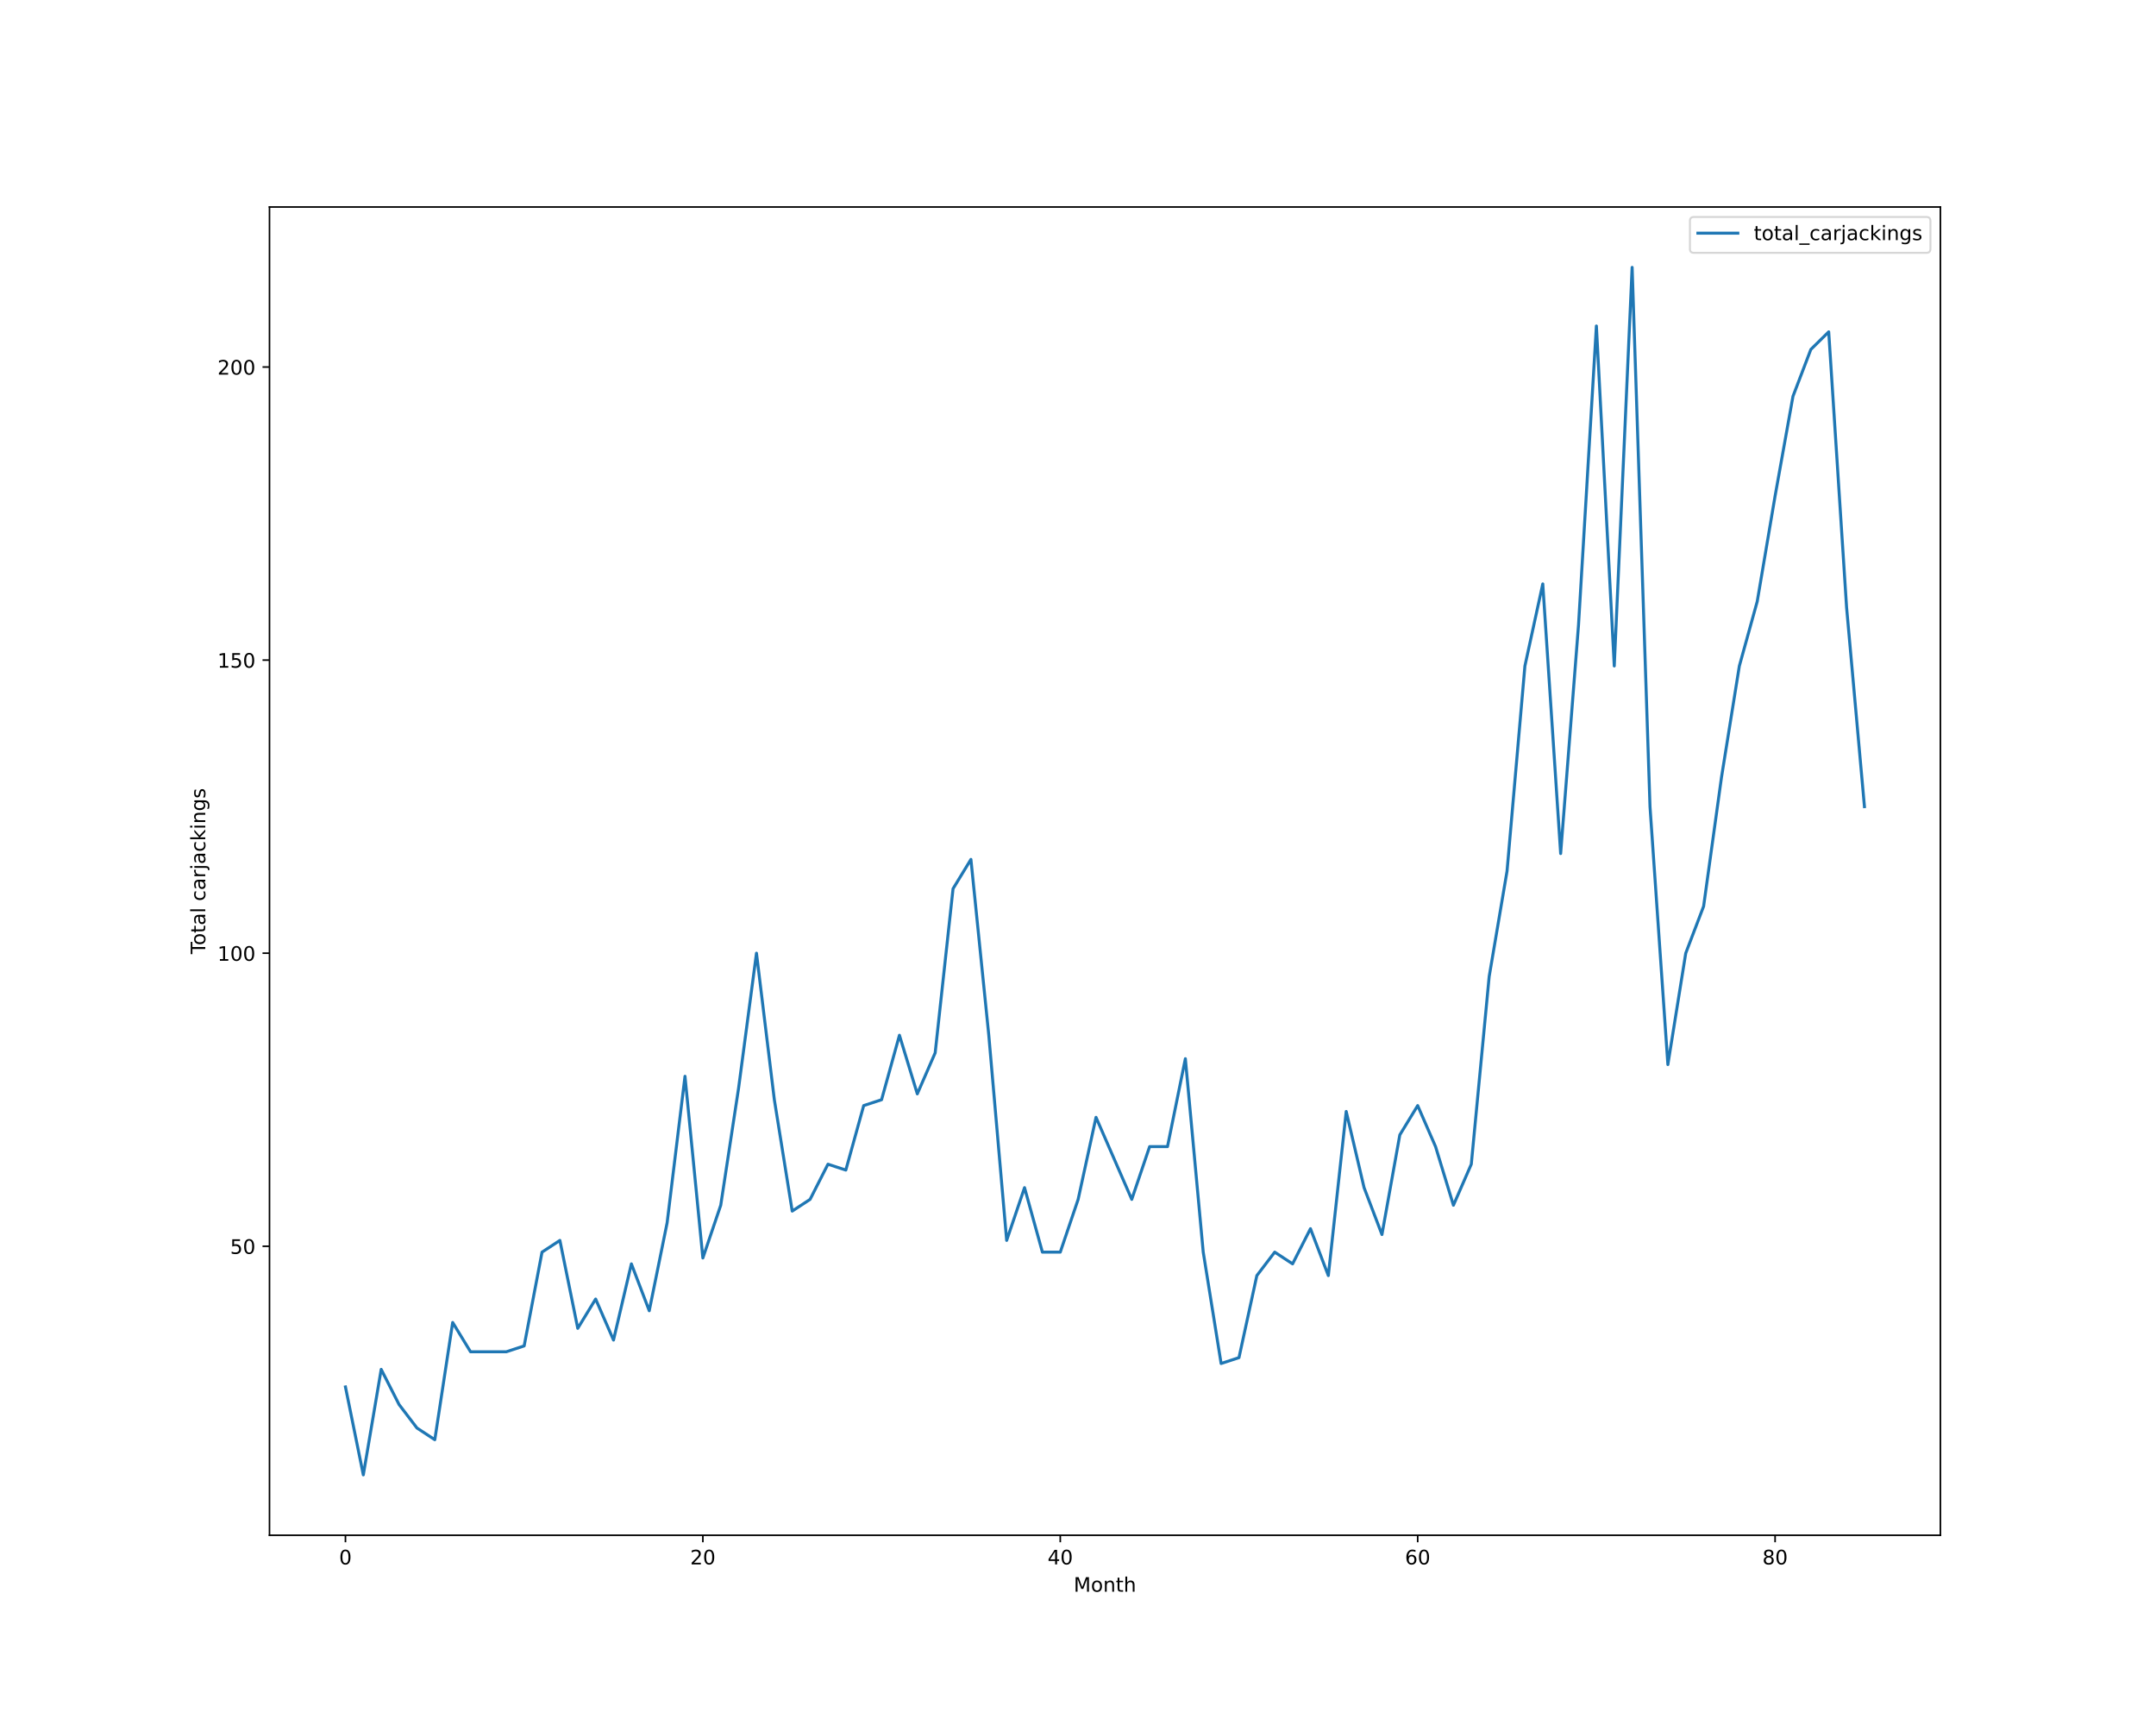
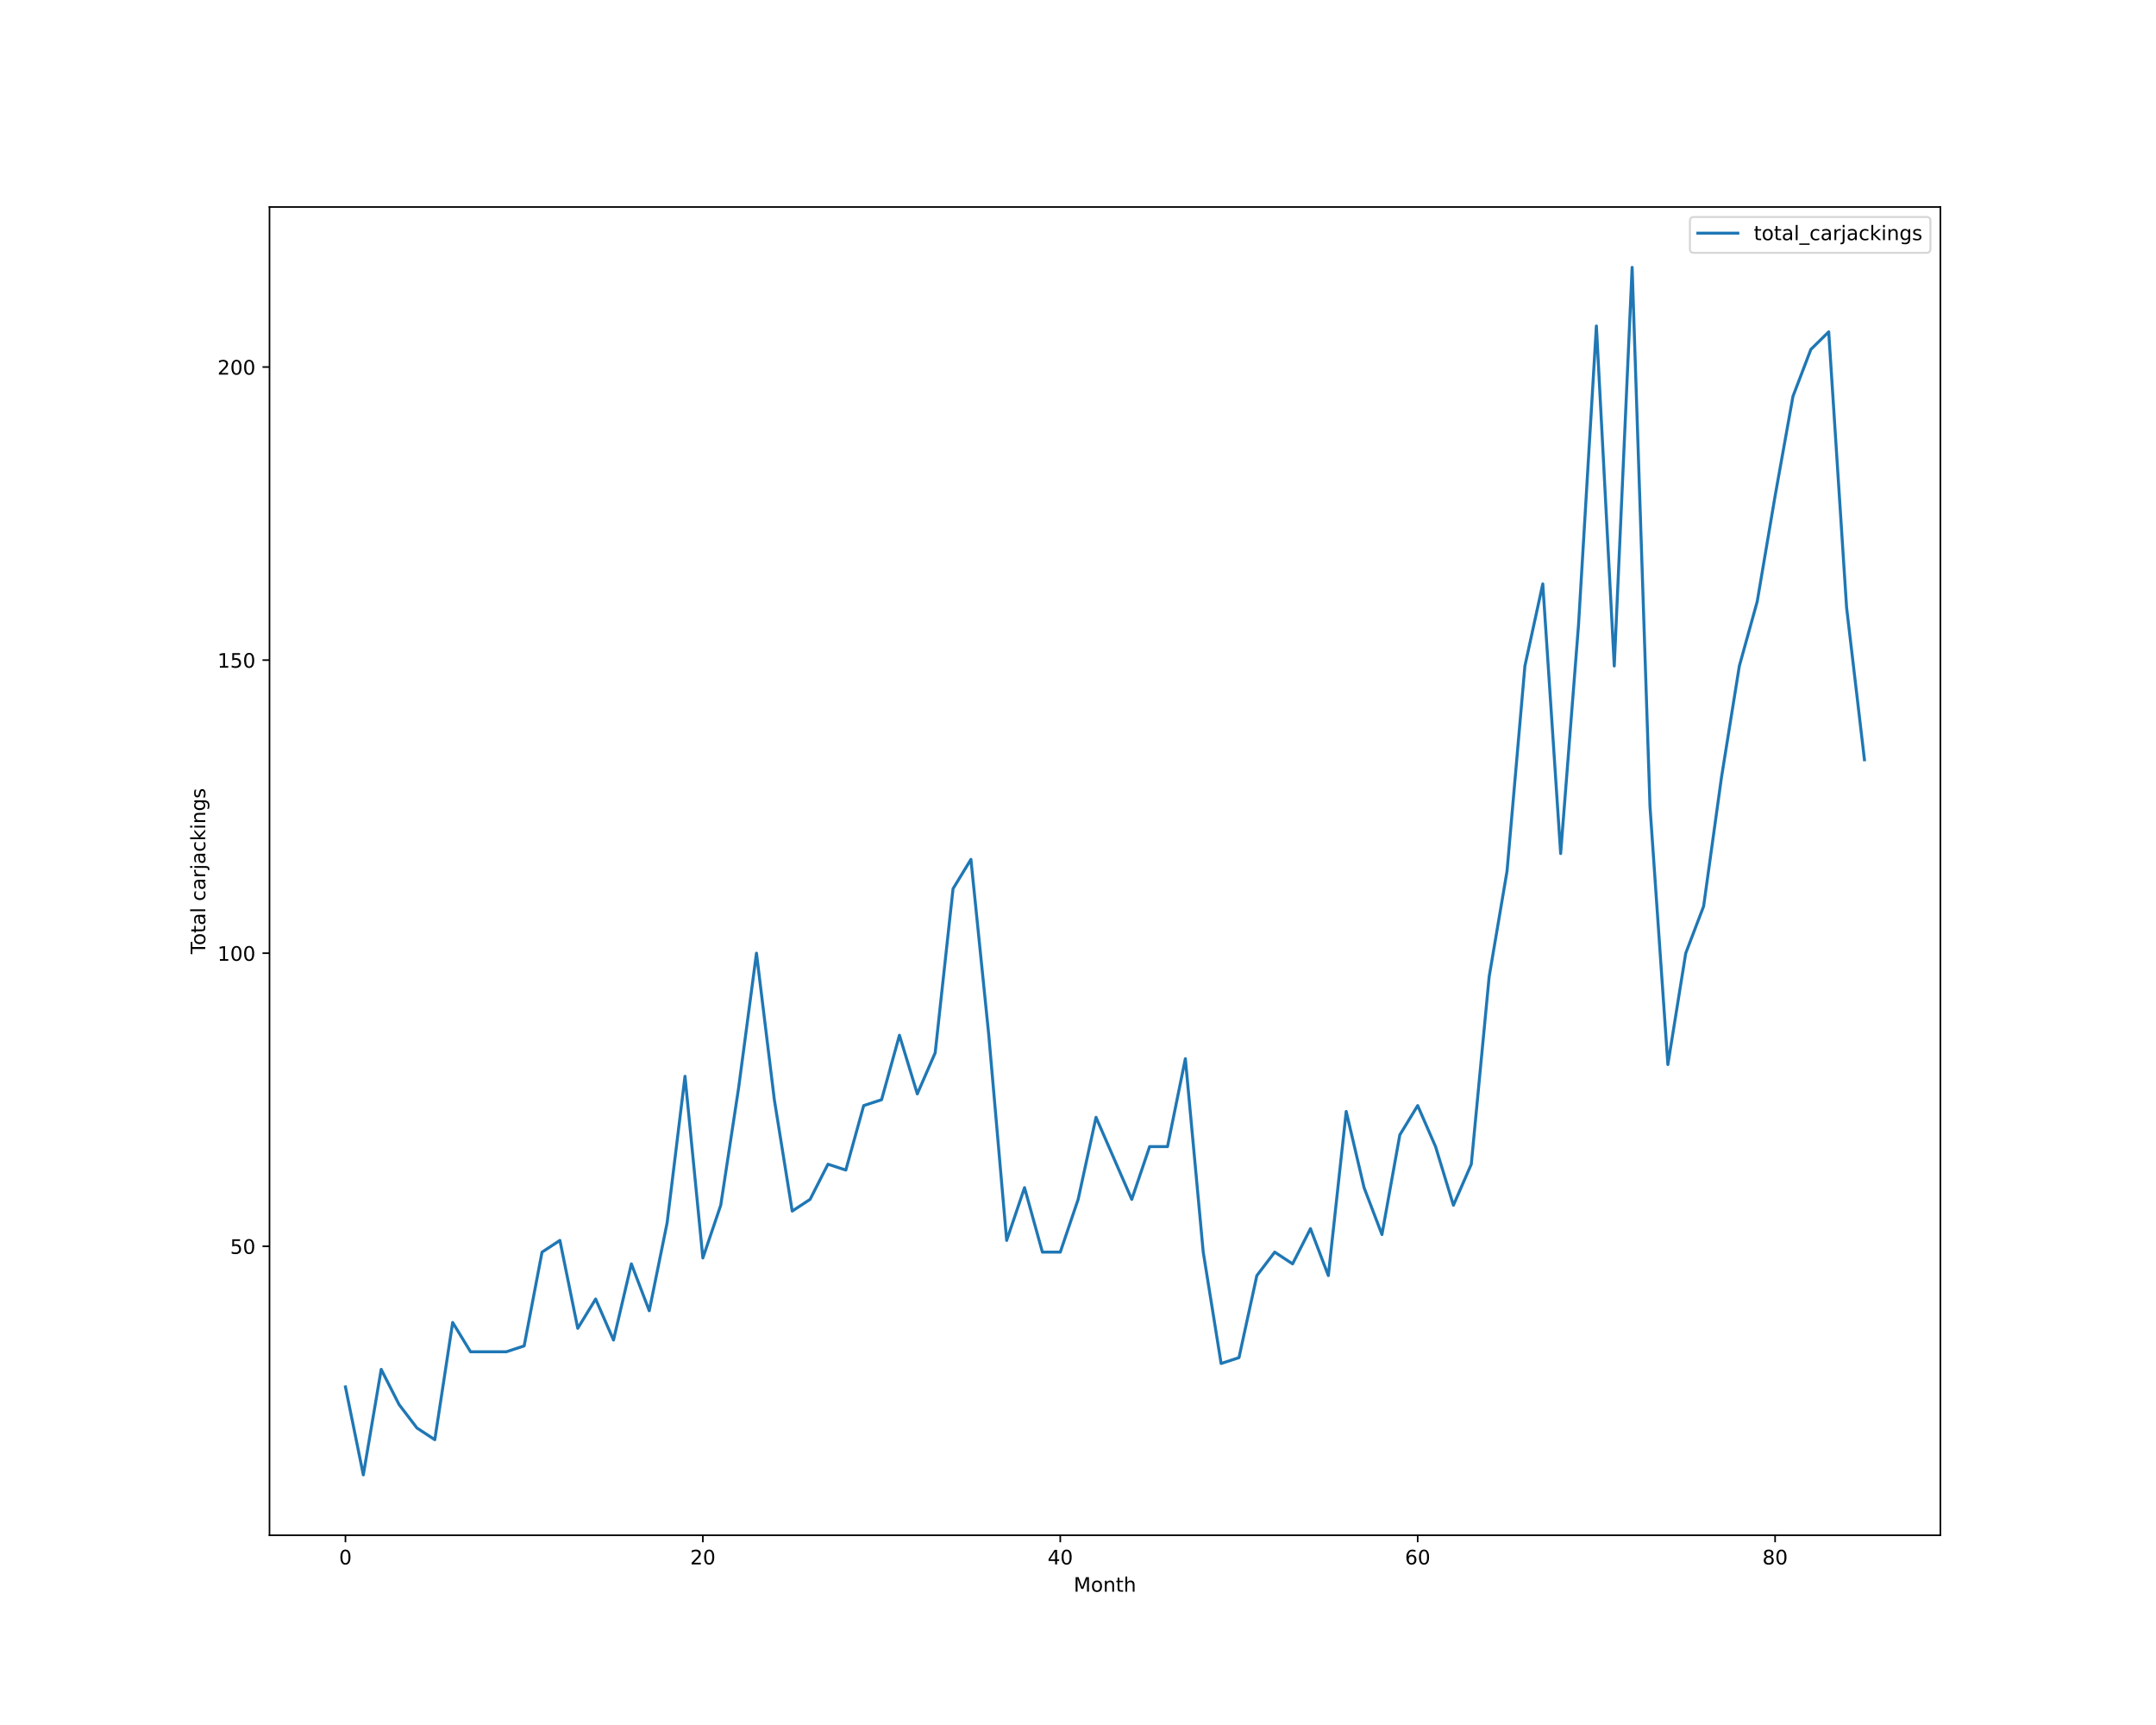
<svg xmlns="http://www.w3.org/2000/svg" xmlns:xlink="http://www.w3.org/1999/xlink" height="864pt" version="1.1" viewBox="0 0 1080 864" width="1080pt">
  <defs>
    <style type="text/css">*{stroke-linecap:butt;stroke-linejoin:round;}</style>
  </defs>
  <g id="figure_1">
    <g id="patch_1">
      <path d="M 0 864  L 1080 864  L 1080 0  L 0 0  z " style="fill:#ffffff;" />
    </g>
    <g id="axes_1">
      <g id="patch_2">
        <path d="M 135 768.96  L 972 768.96  L 972 103.68  L 135 103.68  z " style="fill:#ffffff;" />
      </g>
      <g id="matplotlib.axis_1">
        <g id="xtick_1">
          <g id="line2d_1">
            <defs>
-               <path d="M 0 0  L 0 3.5  " id="mc5c4f9f02e" style="stroke:#000000;stroke-width:0.8;" />
-             </defs>
-             <g>
-               <use style="stroke:#000000;stroke-width:0.8;" x="173.045" xlink:href="#mc5c4f9f02e" y="768.96" />
+               <path d="M 0 0  L 0 3.5  " id="mb32cae0426" style="stroke:#000000;stroke-width:0.8;" />
+             </defs>
+             <g>
+               <use style="stroke:#000000;stroke-width:0.8;" x="173.045" xlink:href="#mb32cae0426" y="768.96" />
            </g>
          </g>
          <g id="text_1">
            <g transform="translate(169.8642 783.5584)scale(0.1 -0.1)">
              <defs>
                <path d="M 2034 4250  Q 1547 4250 1301 3770  Q 1056 3291 1056 2328  Q 1056 1369 1301 889  Q 1547 409 2034 409  Q 2525 409 2770 889  Q 3016 1369 3016 2328  Q 3016 3291 2770 3770  Q 2525 4250 2034 4250  z M 2034 4750  Q 2819 4750 3233 4129  Q 3647 3509 3647 2328  Q 3647 1150 3233 529  Q 2819 -91 2034 -91  Q 1250 -91 836 529  Q 422 1150 422 2328  Q 422 3509 836 4129  Q 1250 4750 2034 4750  z " id="DejaVuSans-30" transform="scale(0.015625)" />
              </defs>
              <use xlink:href="#DejaVuSans-30" />
            </g>
          </g>
        </g>
        <g id="xtick_2">
          <g id="line2d_2">
            <g>
-               <use style="stroke:#000000;stroke-width:0.8;" x="352.083" xlink:href="#mc5c4f9f02e" y="768.96" />
+               <use style="stroke:#000000;stroke-width:0.8;" x="352.083" xlink:href="#mb32cae0426" y="768.96" />
            </g>
          </g>
          <g id="text_2">
            <g transform="translate(345.7204 783.5584)scale(0.1 -0.1)">
              <defs>
                <path d="M 1228 531  L 3431 531  L 3431 0  L 469 0  L 469 531  Q 828 903 1448 1529  Q 2069 2156 2228 2338  Q 2531 2678 2651 2914  Q 2772 3150 2772 3378  Q 2772 3750 2511 3984  Q 2250 4219 1831 4219  Q 1534 4219 1204 4116  Q 875 4013 500 3803  L 500 4441  Q 881 4594 1212 4672  Q 1544 4750 1819 4750  Q 2544 4750 2975 4387  Q 3406 4025 3406 3419  Q 3406 3131 3298 2873  Q 3191 2616 2906 2266  Q 2828 2175 2409 1742  Q 1991 1309 1228 531  z " id="DejaVuSans-32" transform="scale(0.015625)" />
              </defs>
              <use xlink:href="#DejaVuSans-32" />
              <use x="63.623" xlink:href="#DejaVuSans-30" />
            </g>
          </g>
        </g>
        <g id="xtick_3">
          <g id="line2d_3">
            <g>
-               <use style="stroke:#000000;stroke-width:0.8;" x="531.12" xlink:href="#mc5c4f9f02e" y="768.96" />
+               <use style="stroke:#000000;stroke-width:0.8;" x="531.12" xlink:href="#mb32cae0426" y="768.96" />
            </g>
          </g>
          <g id="text_3">
            <g transform="translate(524.7578 783.5584)scale(0.1 -0.1)">
              <defs>
                <path d="M 2419 4116  L 825 1625  L 2419 1625  L 2419 4116  z M 2253 4666  L 3047 4666  L 3047 1625  L 3713 1625  L 3713 1100  L 3047 1100  L 3047 0  L 2419 0  L 2419 1100  L 313 1100  L 313 1709  L 2253 4666  z " id="DejaVuSans-34" transform="scale(0.015625)" />
              </defs>
              <use xlink:href="#DejaVuSans-34" />
              <use x="63.623" xlink:href="#DejaVuSans-30" />
            </g>
          </g>
        </g>
        <g id="xtick_4">
          <g id="line2d_4">
            <g>
-               <use style="stroke:#000000;stroke-width:0.8;" x="710.158" xlink:href="#mc5c4f9f02e" y="768.96" />
+               <use style="stroke:#000000;stroke-width:0.8;" x="710.158" xlink:href="#mb32cae0426" y="768.96" />
            </g>
          </g>
          <g id="text_4">
            <g transform="translate(703.7953 783.5584)scale(0.1 -0.1)">
              <defs>
                <path d="M 2113 2584  Q 1688 2584 1439 2293  Q 1191 2003 1191 1497  Q 1191 994 1439 701  Q 1688 409 2113 409  Q 2538 409 2786 701  Q 3034 994 3034 1497  Q 3034 2003 2786 2293  Q 2538 2584 2113 2584  z M 3366 4563  L 3366 3988  Q 3128 4100 2886 4159  Q 2644 4219 2406 4219  Q 1781 4219 1451 3797  Q 1122 3375 1075 2522  Q 1259 2794 1537 2939  Q 1816 3084 2150 3084  Q 2853 3084 3261 2657  Q 3669 2231 3669 1497  Q 3669 778 3244 343  Q 2819 -91 2113 -91  Q 1303 -91 875 529  Q 447 1150 447 2328  Q 447 3434 972 4092  Q 1497 4750 2381 4750  Q 2619 4750 2861 4703  Q 3103 4656 3366 4563  z " id="DejaVuSans-36" transform="scale(0.015625)" />
              </defs>
              <use xlink:href="#DejaVuSans-36" />
              <use x="63.623" xlink:href="#DejaVuSans-30" />
            </g>
          </g>
        </g>
        <g id="xtick_5">
          <g id="line2d_5">
            <g>
-               <use style="stroke:#000000;stroke-width:0.8;" x="889.195" xlink:href="#mc5c4f9f02e" y="768.96" />
+               <use style="stroke:#000000;stroke-width:0.8;" x="889.195" xlink:href="#mb32cae0426" y="768.96" />
            </g>
          </g>
          <g id="text_5">
            <g transform="translate(882.8327 783.5584)scale(0.1 -0.1)">
              <defs>
                <path d="M 2034 2216  Q 1584 2216 1326 1975  Q 1069 1734 1069 1313  Q 1069 891 1326 650  Q 1584 409 2034 409  Q 2484 409 2743 651  Q 3003 894 3003 1313  Q 3003 1734 2745 1975  Q 2488 2216 2034 2216  z M 1403 2484  Q 997 2584 770 2862  Q 544 3141 544 3541  Q 544 4100 942 4425  Q 1341 4750 2034 4750  Q 2731 4750 3128 4425  Q 3525 4100 3525 3541  Q 3525 3141 3298 2862  Q 3072 2584 2669 2484  Q 3125 2378 3379 2068  Q 3634 1759 3634 1313  Q 3634 634 3220 271  Q 2806 -91 2034 -91  Q 1263 -91 848 271  Q 434 634 434 1313  Q 434 1759 690 2068  Q 947 2378 1403 2484  z M 1172 3481  Q 1172 3119 1398 2916  Q 1625 2713 2034 2713  Q 2441 2713 2670 2916  Q 2900 3119 2900 3481  Q 2900 3844 2670 4047  Q 2441 4250 2034 4250  Q 1625 4250 1398 4047  Q 1172 3844 1172 3481  z " id="DejaVuSans-38" transform="scale(0.015625)" />
              </defs>
              <use xlink:href="#DejaVuSans-38" />
              <use x="63.623" xlink:href="#DejaVuSans-30" />
            </g>
          </g>
        </g>
        <g id="text_6">
          <g transform="translate(537.8289 797.2366)scale(0.1 -0.1)">
            <defs>
              <path d="M 628 4666  L 1569 4666  L 2759 1491  L 3956 4666  L 4897 4666  L 4897 0  L 4281 0  L 4281 4097  L 3078 897  L 2444 897  L 1241 4097  L 1241 0  L 628 0  L 628 4666  z " id="DejaVuSans-4d" transform="scale(0.015625)" />
              <path d="M 1959 3097  Q 1497 3097 1228 2736  Q 959 2375 959 1747  Q 959 1119 1226 758  Q 1494 397 1959 397  Q 2419 397 2687 759  Q 2956 1122 2956 1747  Q 2956 2369 2687 2733  Q 2419 3097 1959 3097  z M 1959 3584  Q 2709 3584 3137 3096  Q 3566 2609 3566 1747  Q 3566 888 3137 398  Q 2709 -91 1959 -91  Q 1206 -91 779 398  Q 353 888 353 1747  Q 353 2609 779 3096  Q 1206 3584 1959 3584  z " id="DejaVuSans-6f" transform="scale(0.015625)" />
              <path d="M 3513 2113  L 3513 0  L 2938 0  L 2938 2094  Q 2938 2591 2744 2837  Q 2550 3084 2163 3084  Q 1697 3084 1428 2787  Q 1159 2491 1159 1978  L 1159 0  L 581 0  L 581 3500  L 1159 3500  L 1159 2956  Q 1366 3272 1645 3428  Q 1925 3584 2291 3584  Q 2894 3584 3203 3211  Q 3513 2838 3513 2113  z " id="DejaVuSans-6e" transform="scale(0.015625)" />
              <path d="M 1172 4494  L 1172 3500  L 2356 3500  L 2356 3053  L 1172 3053  L 1172 1153  Q 1172 725 1289 603  Q 1406 481 1766 481  L 2356 481  L 2356 0  L 1766 0  Q 1100 0 847 248  Q 594 497 594 1153  L 594 3053  L 172 3053  L 172 3500  L 594 3500  L 594 4494  L 1172 4494  z " id="DejaVuSans-74" transform="scale(0.015625)" />
              <path d="M 3513 2113  L 3513 0  L 2938 0  L 2938 2094  Q 2938 2591 2744 2837  Q 2550 3084 2163 3084  Q 1697 3084 1428 2787  Q 1159 2491 1159 1978  L 1159 0  L 581 0  L 581 4863  L 1159 4863  L 1159 2956  Q 1366 3272 1645 3428  Q 1925 3584 2291 3584  Q 2894 3584 3203 3211  Q 3513 2838 3513 2113  z " id="DejaVuSans-68" transform="scale(0.015625)" />
            </defs>
            <use xlink:href="#DejaVuSans-4d" />
            <use x="86.279" xlink:href="#DejaVuSans-6f" />
            <use x="147.461" xlink:href="#DejaVuSans-6e" />
            <use x="210.84" xlink:href="#DejaVuSans-74" />
            <use x="250.049" xlink:href="#DejaVuSans-68" />
          </g>
        </g>
      </g>
      <g id="matplotlib.axis_2">
        <g id="ytick_1">
          <g id="line2d_6">
            <defs>
-               <path d="M 0 0  L -3.5 0  " id="m1bb7b1eef6" style="stroke:#000000;stroke-width:0.8;" />
-             </defs>
-             <g>
-               <use style="stroke:#000000;stroke-width:0.8;" x="135" xlink:href="#m1bb7b1eef6" y="624.219" />
+               <path d="M 0 0  L -3.5 0  " id="m4873a88bd0" style="stroke:#000000;stroke-width:0.8;" />
+             </defs>
+             <g>
+               <use style="stroke:#000000;stroke-width:0.8;" x="135" xlink:href="#m4873a88bd0" y="624.219" />
            </g>
          </g>
          <g id="text_7">
            <g transform="translate(115.275 628.0182)scale(0.1 -0.1)">
              <defs>
                <path d="M 691 4666  L 3169 4666  L 3169 4134  L 1269 4134  L 1269 2991  Q 1406 3038 1543 3061  Q 1681 3084 1819 3084  Q 2600 3084 3056 2656  Q 3513 2228 3513 1497  Q 3513 744 3044 326  Q 2575 -91 1722 -91  Q 1428 -91 1123 -41  Q 819 9 494 109  L 494 744  Q 775 591 1075 516  Q 1375 441 1709 441  Q 2250 441 2565 725  Q 2881 1009 2881 1497  Q 2881 1984 2565 2268  Q 2250 2553 1709 2553  Q 1456 2553 1204 2497  Q 953 2441 691 2322  L 691 4666  z " id="DejaVuSans-35" transform="scale(0.015625)" />
              </defs>
              <use xlink:href="#DejaVuSans-35" />
              <use x="63.623" xlink:href="#DejaVuSans-30" />
            </g>
          </g>
        </g>
        <g id="ytick_2">
          <g id="line2d_7">
            <g>
-               <use style="stroke:#000000;stroke-width:0.8;" x="135" xlink:href="#m1bb7b1eef6" y="477.423" />
+               <use style="stroke:#000000;stroke-width:0.8;" x="135" xlink:href="#m4873a88bd0" y="477.423" />
            </g>
          </g>
          <g id="text_8">
            <g transform="translate(108.9125 481.2221)scale(0.1 -0.1)">
              <defs>
                <path d="M 794 531  L 1825 531  L 1825 4091  L 703 3866  L 703 4441  L 1819 4666  L 2450 4666  L 2450 531  L 3481 531  L 3481 0  L 794 0  L 794 531  z " id="DejaVuSans-31" transform="scale(0.015625)" />
              </defs>
              <use xlink:href="#DejaVuSans-31" />
              <use x="63.623" xlink:href="#DejaVuSans-30" />
              <use x="127.246" xlink:href="#DejaVuSans-30" />
            </g>
          </g>
        </g>
        <g id="ytick_3">
          <g id="line2d_8">
            <g>
-               <use style="stroke:#000000;stroke-width:0.8;" x="135" xlink:href="#m1bb7b1eef6" y="330.627" />
+               <use style="stroke:#000000;stroke-width:0.8;" x="135" xlink:href="#m4873a88bd0" y="330.627" />
            </g>
          </g>
          <g id="text_9">
            <g transform="translate(108.9125 334.426)scale(0.1 -0.1)">
              <use xlink:href="#DejaVuSans-31" />
              <use x="63.623" xlink:href="#DejaVuSans-35" />
              <use x="127.246" xlink:href="#DejaVuSans-30" />
            </g>
          </g>
        </g>
        <g id="ytick_4">
          <g id="line2d_9">
            <g>
-               <use style="stroke:#000000;stroke-width:0.8;" x="135" xlink:href="#m1bb7b1eef6" y="183.831" />
+               <use style="stroke:#000000;stroke-width:0.8;" x="135" xlink:href="#m4873a88bd0" y="183.831" />
            </g>
          </g>
          <g id="text_10">
            <g transform="translate(108.9125 187.6299)scale(0.1 -0.1)">
              <use xlink:href="#DejaVuSans-32" />
              <use x="63.623" xlink:href="#DejaVuSans-30" />
              <use x="127.246" xlink:href="#DejaVuSans-30" />
            </g>
          </g>
        </g>
        <g id="text_11">
          <g transform="translate(102.8328 477.8888)rotate(-90)scale(0.1 -0.1)">
            <defs>
              <path d="M -19 4666  L 3928 4666  L 3928 4134  L 2272 4134  L 2272 0  L 1638 0  L 1638 4134  L -19 4134  L -19 4666  z " id="DejaVuSans-54" transform="scale(0.015625)" />
              <path d="M 2194 1759  Q 1497 1759 1228 1600  Q 959 1441 959 1056  Q 959 750 1161 570  Q 1363 391 1709 391  Q 2188 391 2477 730  Q 2766 1069 2766 1631  L 2766 1759  L 2194 1759  z M 3341 1997  L 3341 0  L 2766 0  L 2766 531  Q 2569 213 2275 61  Q 1981 -91 1556 -91  Q 1019 -91 701 211  Q 384 513 384 1019  Q 384 1609 779 1909  Q 1175 2209 1959 2209  L 2766 2209  L 2766 2266  Q 2766 2663 2505 2880  Q 2244 3097 1772 3097  Q 1472 3097 1187 3025  Q 903 2953 641 2809  L 641 3341  Q 956 3463 1253 3523  Q 1550 3584 1831 3584  Q 2591 3584 2966 3190  Q 3341 2797 3341 1997  z " id="DejaVuSans-61" transform="scale(0.015625)" />
              <path d="M 603 4863  L 1178 4863  L 1178 0  L 603 0  L 603 4863  z " id="DejaVuSans-6c" transform="scale(0.015625)" />
              <path id="DejaVuSans-20" transform="scale(0.015625)" />
              <path d="M 3122 3366  L 3122 2828  Q 2878 2963 2633 3030  Q 2388 3097 2138 3097  Q 1578 3097 1268 2742  Q 959 2388 959 1747  Q 959 1106 1268 751  Q 1578 397 2138 397  Q 2388 397 2633 464  Q 2878 531 3122 666  L 3122 134  Q 2881 22 2623 -34  Q 2366 -91 2075 -91  Q 1284 -91 818 406  Q 353 903 353 1747  Q 353 2603 823 3093  Q 1294 3584 2113 3584  Q 2378 3584 2631 3529  Q 2884 3475 3122 3366  z " id="DejaVuSans-63" transform="scale(0.015625)" />
              <path d="M 2631 2963  Q 2534 3019 2420 3045  Q 2306 3072 2169 3072  Q 1681 3072 1420 2755  Q 1159 2438 1159 1844  L 1159 0  L 581 0  L 581 3500  L 1159 3500  L 1159 2956  Q 1341 3275 1631 3429  Q 1922 3584 2338 3584  Q 2397 3584 2469 3576  Q 2541 3569 2628 3553  L 2631 2963  z " id="DejaVuSans-72" transform="scale(0.015625)" />
              <path d="M 603 3500  L 1178 3500  L 1178 -63  Q 1178 -731 923 -1031  Q 669 -1331 103 -1331  L -116 -1331  L -116 -844  L 38 -844  Q 366 -844 484 -692  Q 603 -541 603 -63  L 603 3500  z M 603 4863  L 1178 4863  L 1178 4134  L 603 4134  L 603 4863  z " id="DejaVuSans-6a" transform="scale(0.015625)" />
              <path d="M 581 4863  L 1159 4863  L 1159 1991  L 2875 3500  L 3609 3500  L 1753 1863  L 3688 0  L 2938 0  L 1159 1709  L 1159 0  L 581 0  L 581 4863  z " id="DejaVuSans-6b" transform="scale(0.015625)" />
              <path d="M 603 3500  L 1178 3500  L 1178 0  L 603 0  L 603 3500  z M 603 4863  L 1178 4863  L 1178 4134  L 603 4134  L 603 4863  z " id="DejaVuSans-69" transform="scale(0.015625)" />
              <path d="M 2906 1791  Q 2906 2416 2648 2759  Q 2391 3103 1925 3103  Q 1463 3103 1205 2759  Q 947 2416 947 1791  Q 947 1169 1205 825  Q 1463 481 1925 481  Q 2391 481 2648 825  Q 2906 1169 2906 1791  z M 3481 434  Q 3481 -459 3084 -895  Q 2688 -1331 1869 -1331  Q 1566 -1331 1297 -1286  Q 1028 -1241 775 -1147  L 775 -588  Q 1028 -725 1275 -790  Q 1522 -856 1778 -856  Q 2344 -856 2625 -561  Q 2906 -266 2906 331  L 2906 616  Q 2728 306 2450 153  Q 2172 0 1784 0  Q 1141 0 747 490  Q 353 981 353 1791  Q 353 2603 747 3093  Q 1141 3584 1784 3584  Q 2172 3584 2450 3431  Q 2728 3278 2906 2969  L 2906 3500  L 3481 3500  L 3481 434  z " id="DejaVuSans-67" transform="scale(0.015625)" />
              <path d="M 2834 3397  L 2834 2853  Q 2591 2978 2328 3040  Q 2066 3103 1784 3103  Q 1356 3103 1142 2972  Q 928 2841 928 2578  Q 928 2378 1081 2264  Q 1234 2150 1697 2047  L 1894 2003  Q 2506 1872 2764 1633  Q 3022 1394 3022 966  Q 3022 478 2636 193  Q 2250 -91 1575 -91  Q 1294 -91 989 -36  Q 684 19 347 128  L 347 722  Q 666 556 975 473  Q 1284 391 1588 391  Q 1994 391 2212 530  Q 2431 669 2431 922  Q 2431 1156 2273 1281  Q 2116 1406 1581 1522  L 1381 1569  Q 847 1681 609 1914  Q 372 2147 372 2553  Q 372 3047 722 3315  Q 1072 3584 1716 3584  Q 2034 3584 2315 3537  Q 2597 3491 2834 3397  z " id="DejaVuSans-73" transform="scale(0.015625)" />
            </defs>
            <use xlink:href="#DejaVuSans-54" />
            <use x="44.084" xlink:href="#DejaVuSans-6f" />
            <use x="105.266" xlink:href="#DejaVuSans-74" />
            <use x="144.475" xlink:href="#DejaVuSans-61" />
            <use x="205.754" xlink:href="#DejaVuSans-6c" />
            <use x="233.537" xlink:href="#DejaVuSans-20" />
            <use x="265.324" xlink:href="#DejaVuSans-63" />
            <use x="320.305" xlink:href="#DejaVuSans-61" />
            <use x="381.584" xlink:href="#DejaVuSans-72" />
            <use x="422.697" xlink:href="#DejaVuSans-6a" />
            <use x="450.48" xlink:href="#DejaVuSans-61" />
            <use x="511.76" xlink:href="#DejaVuSans-63" />
            <use x="566.74" xlink:href="#DejaVuSans-6b" />
            <use x="624.65" xlink:href="#DejaVuSans-69" />
            <use x="652.434" xlink:href="#DejaVuSans-6e" />
            <use x="715.812" xlink:href="#DejaVuSans-67" />
            <use x="779.289" xlink:href="#DejaVuSans-73" />
          </g>
        </g>
      </g>
      <g id="line2d_10">
-         <path clip-path="url(#pc592f86e33)" d="M 173.045 694.681  L 181.997 738.72  L 190.949 685.873  L 199.901 703.489  L 208.853 715.233  L 217.805 721.104  L 226.757 662.386  L 235.709 677.066  L 244.66 677.066  L 253.612 677.066  L 262.564 674.13  L 271.516 627.155  L 280.468 621.283  L 289.42 665.322  L 298.372 650.642  L 307.324 671.194  L 316.275 633.027  L 325.227 656.514  L 334.179 612.475  L 343.131 539.077  L 352.083 630.091  L 361.035 603.668  L 369.987 544.949  L 378.939 477.423  L 387.89 550.821  L 396.842 606.603  L 405.794 600.732  L 414.746 583.116  L 423.698 586.052  L 432.65 553.757  L 441.602 550.821  L 450.553 518.526  L 459.505 547.885  L 468.457 527.334  L 477.409 445.128  L 486.361 430.448  L 495.313 518.526  L 504.265 621.283  L 513.217 594.86  L 522.168 627.155  L 531.12 627.155  L 540.072 600.732  L 549.024 559.629  L 557.976 580.18  L 566.928 600.732  L 575.88 574.308  L 584.832 574.308  L 593.783 530.27  L 602.735 627.155  L 611.687 682.937  L 620.639 680.002  L 629.591 638.899  L 638.543 627.155  L 647.495 633.027  L 656.447 615.411  L 665.398 638.899  L 674.35 556.693  L 683.302 594.86  L 692.254 618.347  L 701.206 568.437  L 710.158 553.757  L 719.11 574.308  L 728.061 603.668  L 737.013 583.116  L 745.965 489.167  L 754.917 436.32  L 763.869 333.563  L 772.821 292.46  L 781.773 427.512  L 790.725 313.011  L 799.676 163.279  L 808.628 333.563  L 817.58 133.92  L 826.532 404.025  L 835.484 533.205  L 844.436 477.423  L 853.388 453.936  L 862.34 389.345  L 871.291 333.563  L 880.243 301.268  L 889.195 248.421  L 898.147 198.51  L 907.099 175.023  L 916.051 166.215  L 925.003 304.203  L 933.955 404.025  " style="fill:none;stroke:#1f77b4;stroke-linecap:square;stroke-width:1.5;" />
+         <path clip-path="url(#pc6a1dc5ec7)" d="M 173.045 694.681  L 181.997 738.72  L 190.949 685.873  L 199.901 703.489  L 208.853 715.233  L 217.805 721.104  L 226.757 662.386  L 235.709 677.066  L 244.66 677.066  L 253.612 677.066  L 262.564 674.13  L 271.516 627.155  L 280.468 621.283  L 289.42 665.322  L 298.372 650.642  L 307.324 671.194  L 316.275 633.027  L 325.227 656.514  L 334.179 612.475  L 343.131 539.077  L 352.083 630.091  L 361.035 603.668  L 369.987 544.949  L 378.939 477.423  L 387.89 550.821  L 396.842 606.603  L 405.794 600.732  L 414.746 583.116  L 423.698 586.052  L 432.65 553.757  L 441.602 550.821  L 450.553 518.526  L 459.505 547.885  L 468.457 527.334  L 477.409 445.128  L 486.361 430.448  L 495.313 518.526  L 504.265 621.283  L 513.217 594.86  L 522.168 627.155  L 531.12 627.155  L 540.072 600.732  L 549.024 559.629  L 557.976 580.18  L 566.928 600.732  L 575.88 574.308  L 584.832 574.308  L 593.783 530.27  L 602.735 627.155  L 611.687 682.937  L 620.639 680.002  L 629.591 638.899  L 638.543 627.155  L 647.495 633.027  L 656.447 615.411  L 665.398 638.899  L 674.35 556.693  L 683.302 594.86  L 692.254 618.347  L 701.206 568.437  L 710.158 553.757  L 719.11 574.308  L 728.061 603.668  L 737.013 583.116  L 745.965 489.167  L 754.917 436.32  L 763.869 333.563  L 772.821 292.46  L 781.773 427.512  L 790.725 313.011  L 799.676 163.279  L 808.628 333.563  L 817.58 133.92  L 826.532 404.025  L 835.484 533.205  L 844.436 477.423  L 853.388 453.936  L 862.34 389.345  L 871.291 333.563  L 880.243 301.268  L 889.195 248.421  L 898.147 198.51  L 907.099 175.023  L 916.051 166.215  L 925.003 304.203  L 933.955 380.537  " style="fill:none;stroke:#1f77b4;stroke-linecap:square;stroke-width:1.5;" />
      </g>
      <g id="patch_3">
        <path d="M 135 768.96  L 135 103.68  " style="fill:none;stroke:#000000;stroke-linecap:square;stroke-linejoin:miter;stroke-width:0.8;" />
      </g>
      <g id="patch_4">
        <path d="M 972 768.96  L 972 103.68  " style="fill:none;stroke:#000000;stroke-linecap:square;stroke-linejoin:miter;stroke-width:0.8;" />
      </g>
      <g id="patch_5">
        <path d="M 135 768.96  L 972 768.96  " style="fill:none;stroke:#000000;stroke-linecap:square;stroke-linejoin:miter;stroke-width:0.8;" />
      </g>
      <g id="patch_6">
        <path d="M 135 103.68  L 972 103.68  " style="fill:none;stroke:#000000;stroke-linecap:square;stroke-linejoin:miter;stroke-width:0.8;" />
      </g>
      <g id="legend_1">
        <g id="patch_7">
          <path d="M 848.528 126.636  L 965 126.636  Q 967 126.636 967 124.636  L 967 110.68  Q 967 108.68 965 108.68  L 848.528 108.68  Q 846.528 108.68 846.528 110.68  L 846.528 124.636  Q 846.528 126.636 848.528 126.636  z " style="fill:#ffffff;opacity:0.8;stroke:#cccccc;stroke-linejoin:miter;" />
        </g>
        <g id="line2d_11">
          <path d="M 850.528 116.778  L 870.528 116.778  " style="fill:none;stroke:#1f77b4;stroke-linecap:square;stroke-width:1.5;" />
        </g>
        <g id="line2d_12" />
        <g id="text_12">
          <g transform="translate(878.5281 120.2784)scale(0.1 -0.1)">
            <defs>
              <path d="M 3263 -1063  L 3263 -1509  L -63 -1509  L -63 -1063  L 3263 -1063  z " id="DejaVuSans-5f" transform="scale(0.015625)" />
            </defs>
            <use xlink:href="#DejaVuSans-74" />
            <use x="39.209" xlink:href="#DejaVuSans-6f" />
            <use x="100.391" xlink:href="#DejaVuSans-74" />
            <use x="139.6" xlink:href="#DejaVuSans-61" />
            <use x="200.879" xlink:href="#DejaVuSans-6c" />
            <use x="228.662" xlink:href="#DejaVuSans-5f" />
            <use x="278.662" xlink:href="#DejaVuSans-63" />
            <use x="333.643" xlink:href="#DejaVuSans-61" />
            <use x="394.922" xlink:href="#DejaVuSans-72" />
            <use x="436.035" xlink:href="#DejaVuSans-6a" />
            <use x="463.818" xlink:href="#DejaVuSans-61" />
            <use x="525.098" xlink:href="#DejaVuSans-63" />
            <use x="580.078" xlink:href="#DejaVuSans-6b" />
            <use x="637.988" xlink:href="#DejaVuSans-69" />
            <use x="665.771" xlink:href="#DejaVuSans-6e" />
            <use x="729.15" xlink:href="#DejaVuSans-67" />
            <use x="792.627" xlink:href="#DejaVuSans-73" />
          </g>
        </g>
      </g>
    </g>
  </g>
  <defs>
-     <clipPath id="pc592f86e33">
+     <clipPath id="pc6a1dc5ec7">
      <rect height="665.28" width="837" x="135" y="103.68" />
    </clipPath>
  </defs>
</svg>
